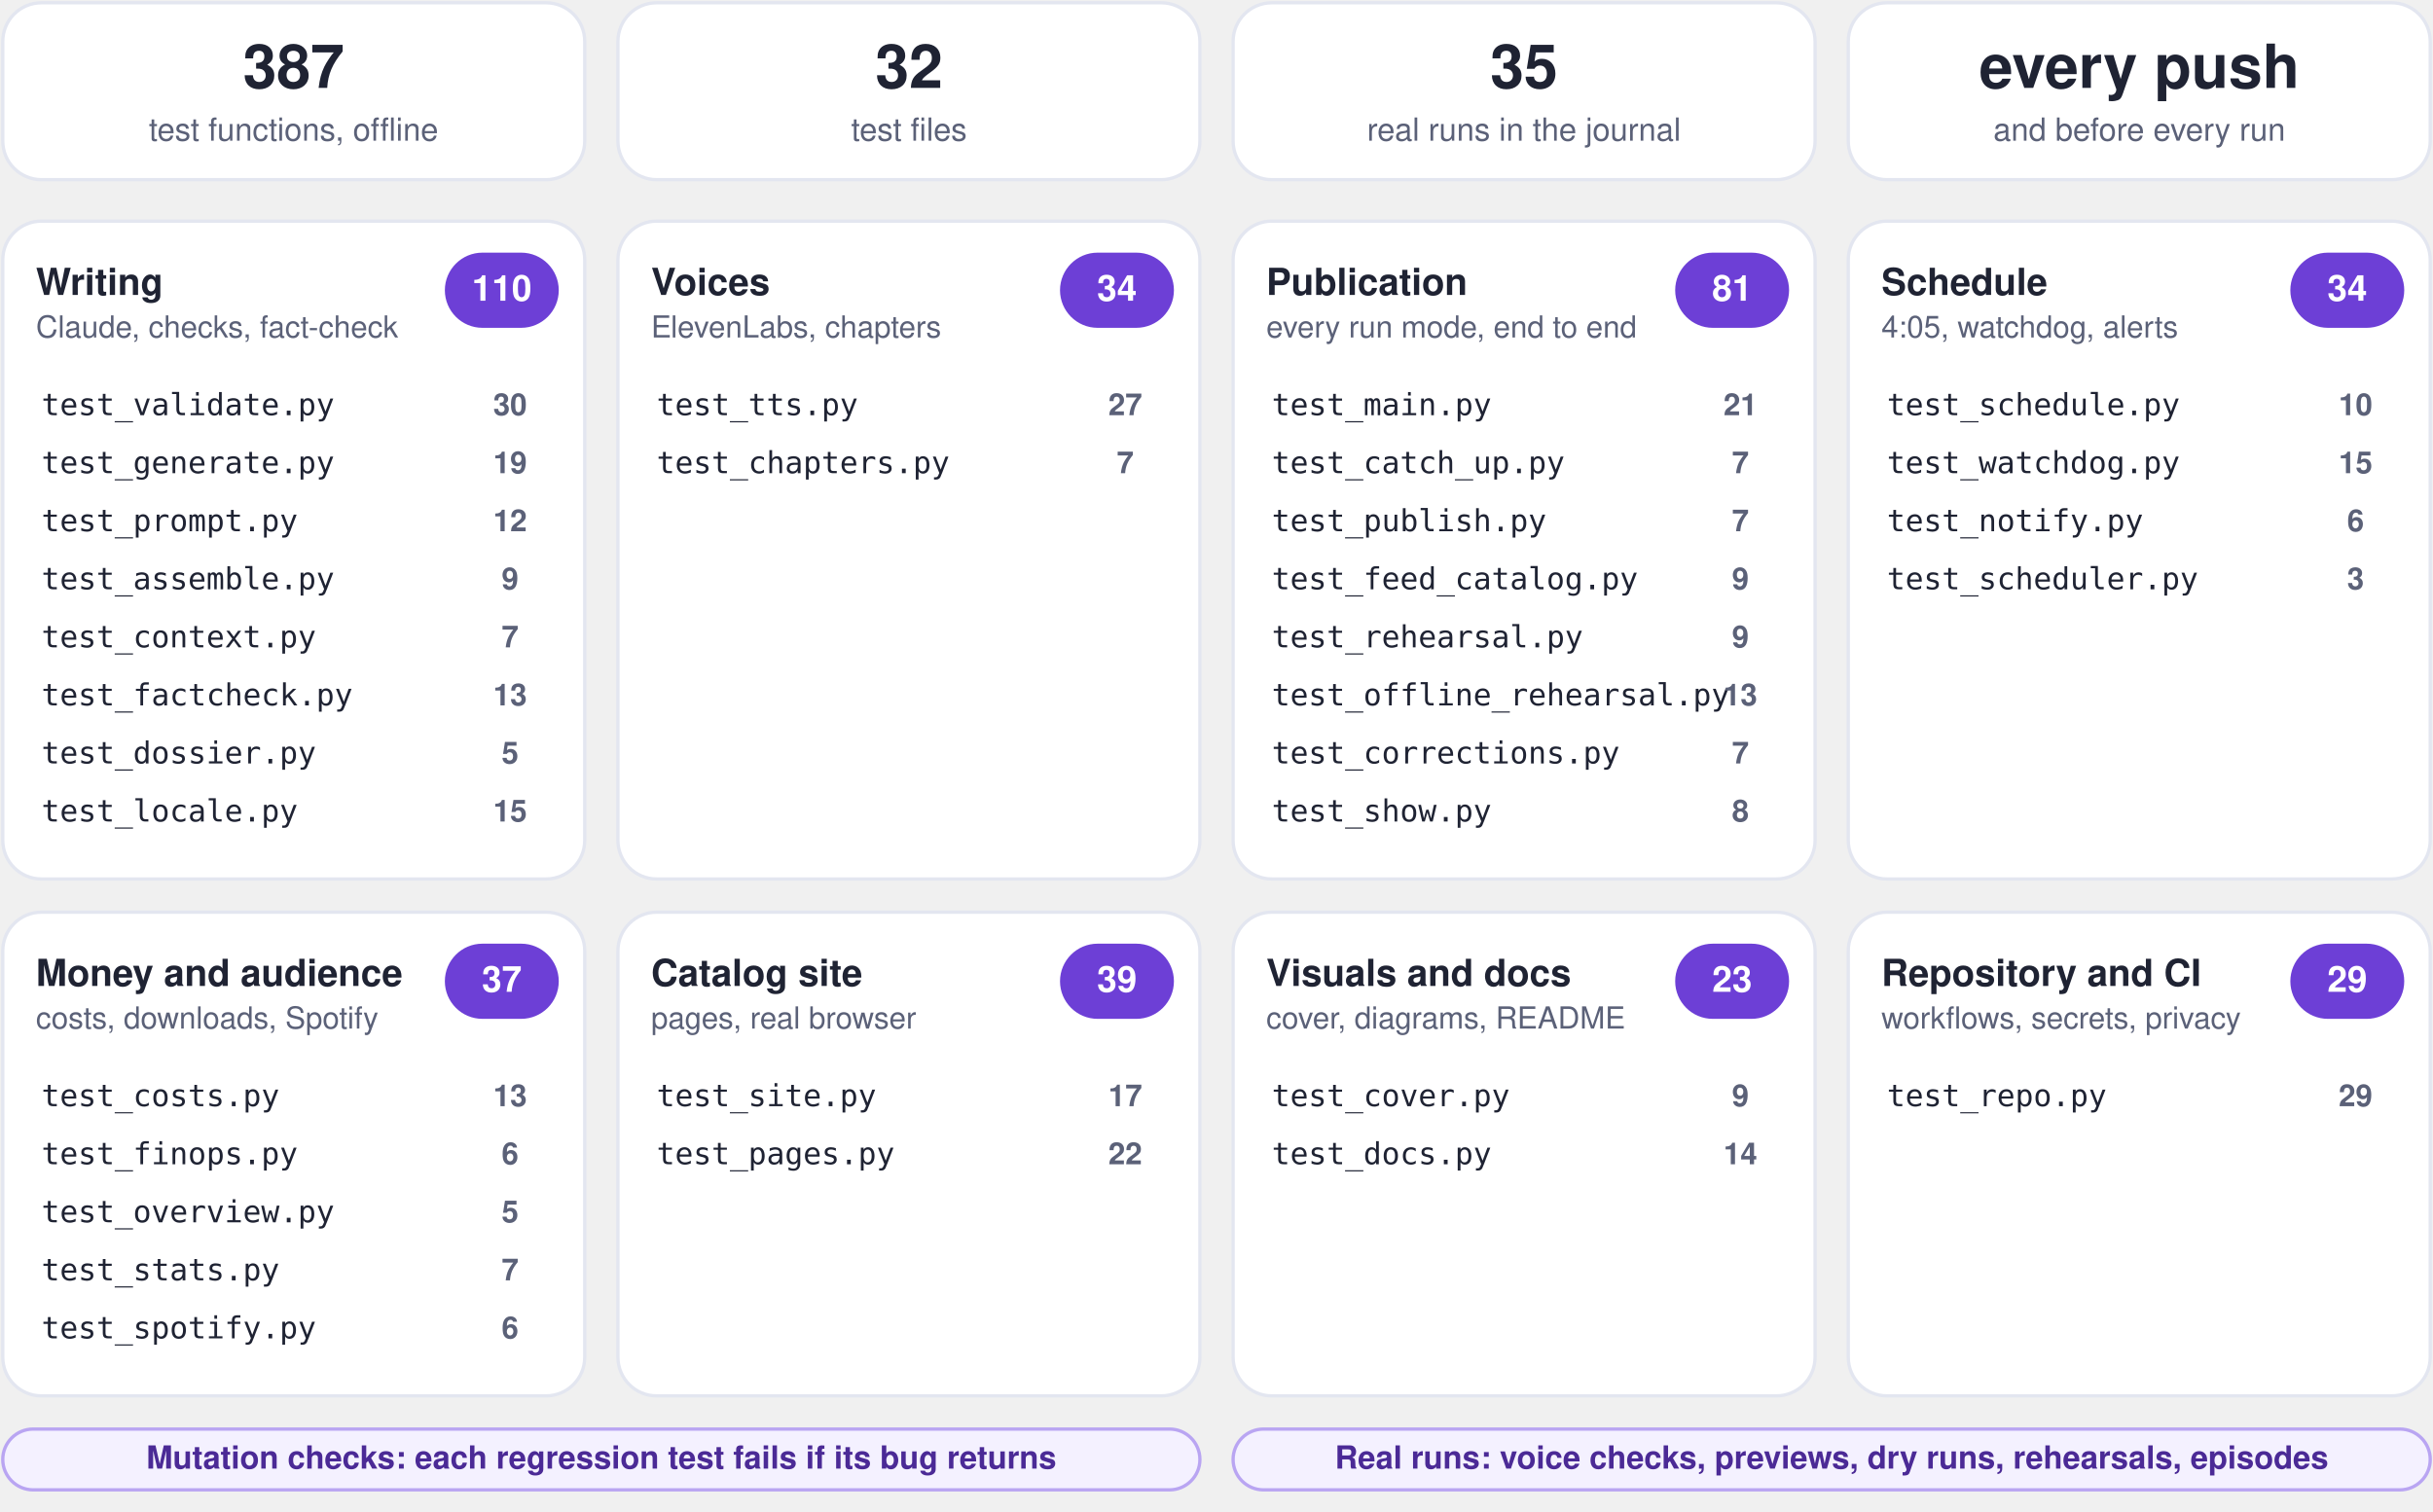
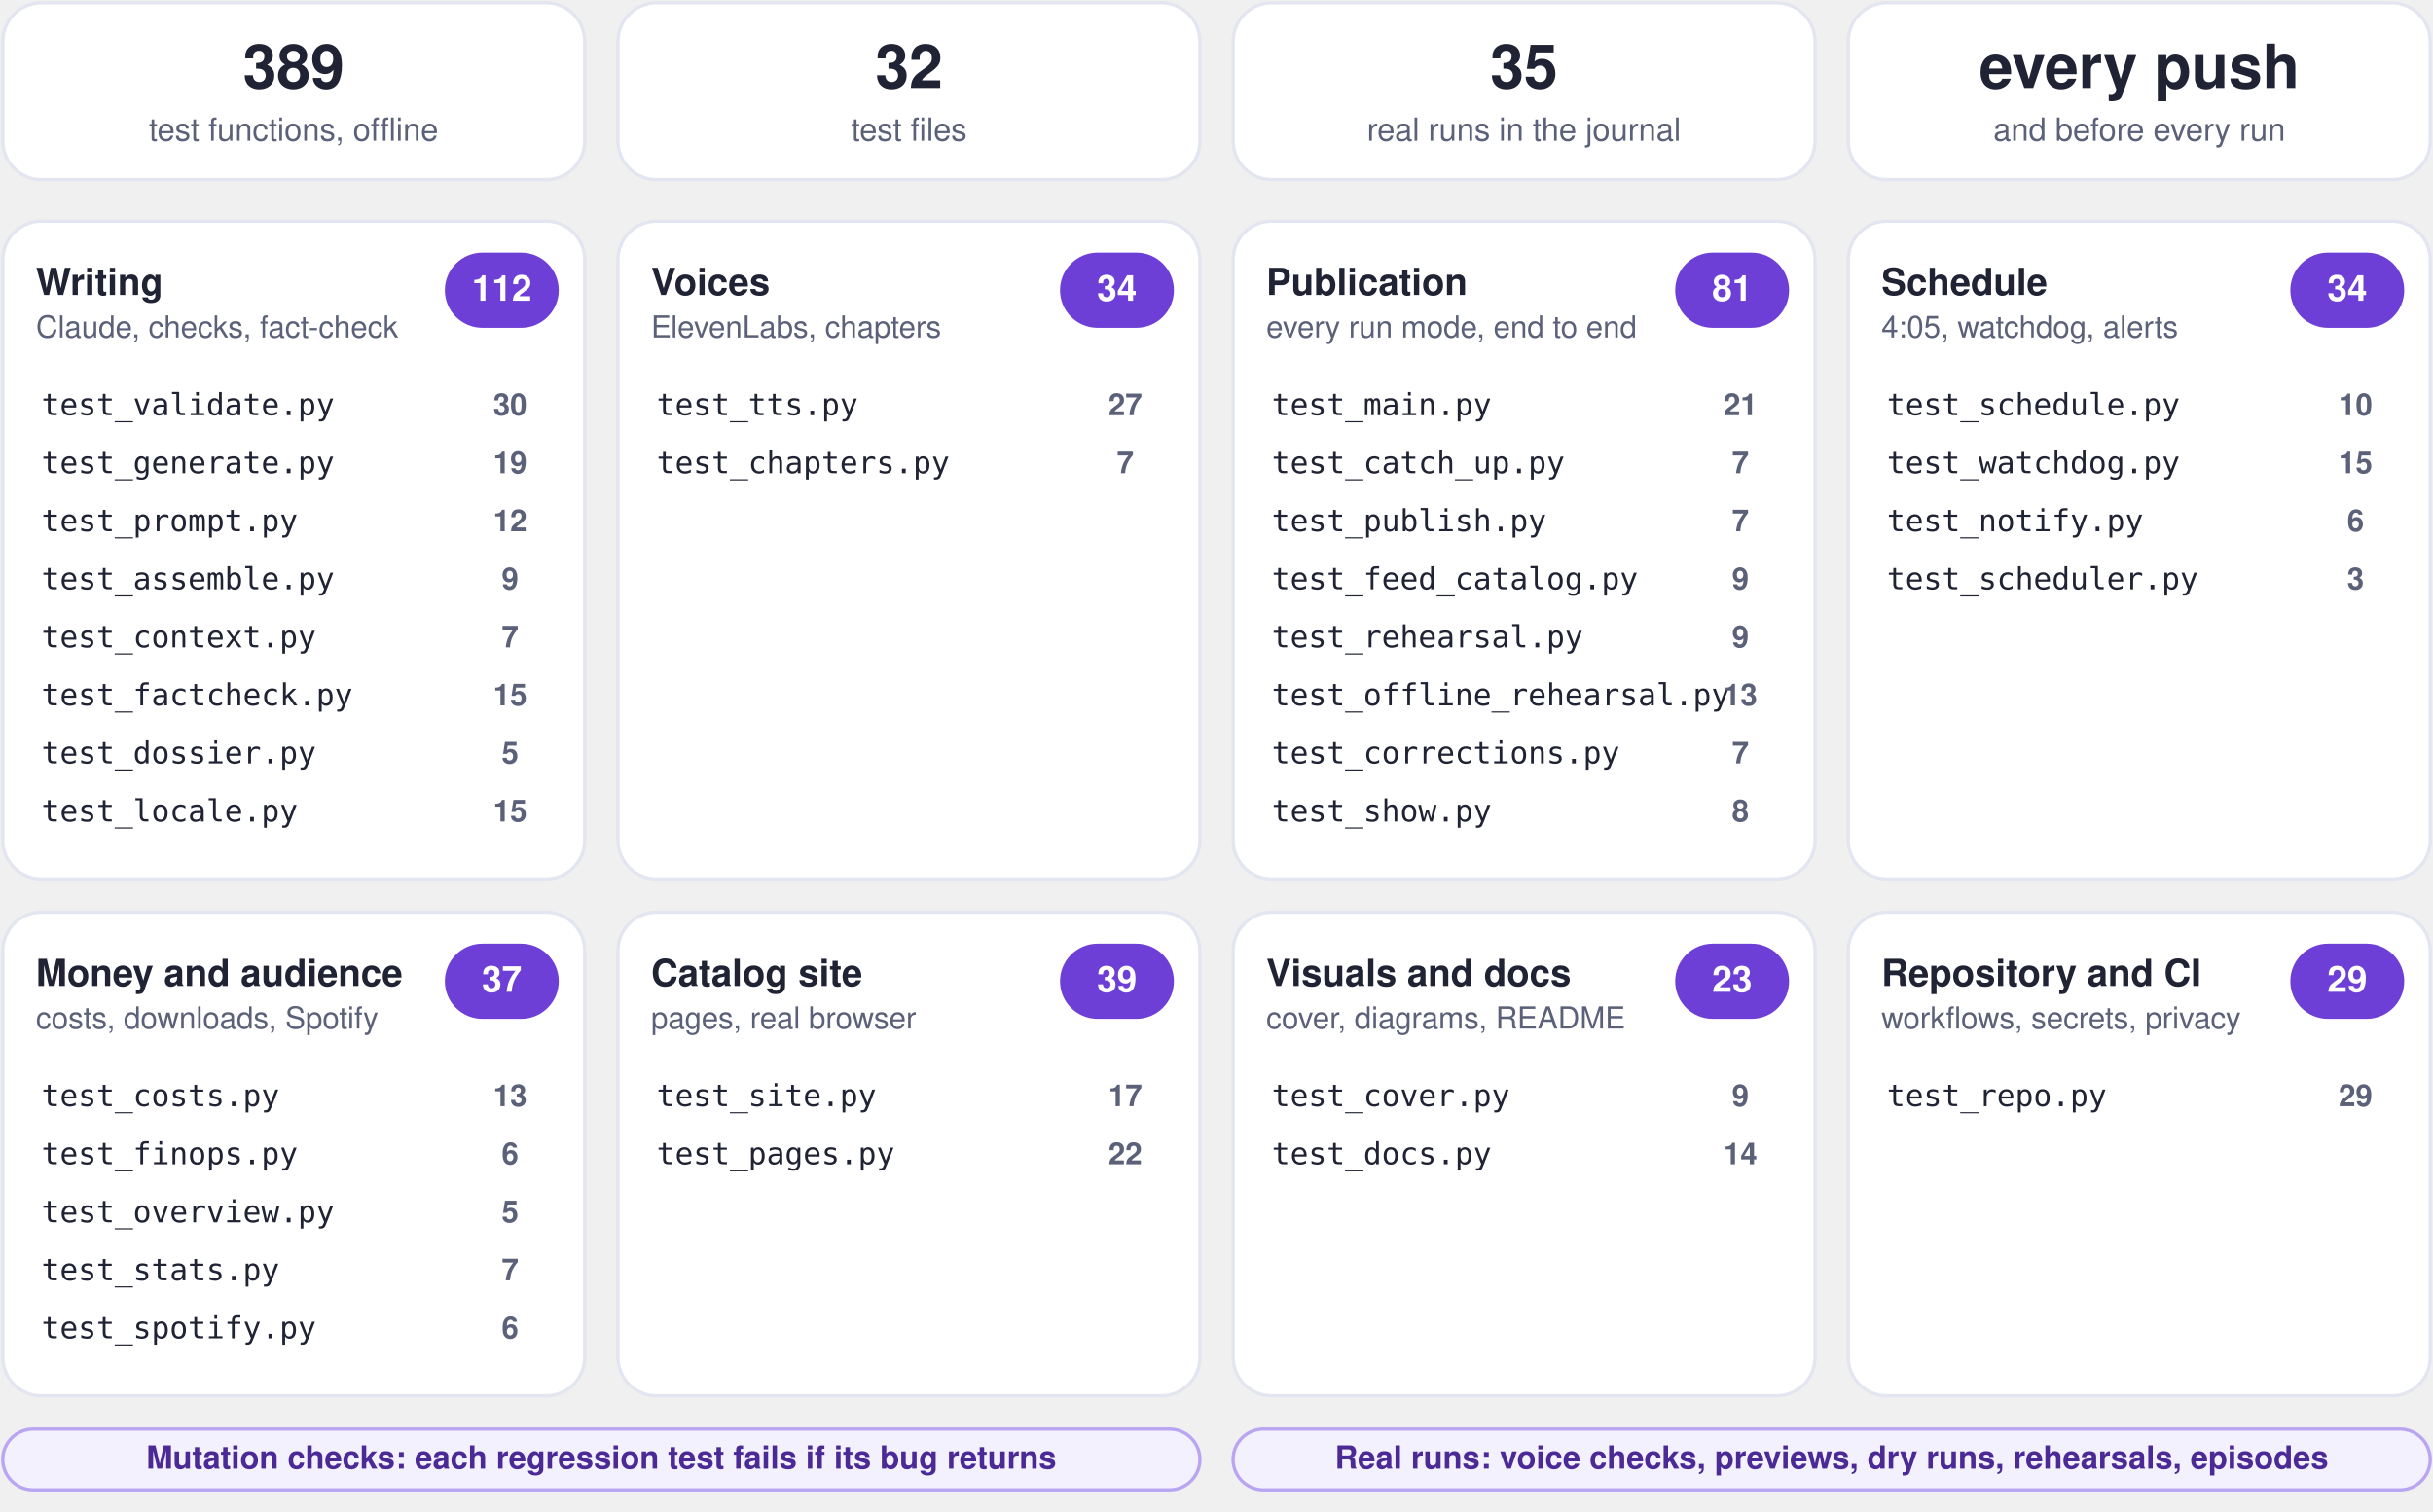
- <svg xmlns="http://www.w3.org/2000/svg" viewBox="0 0 880 547" width="880" height="547" role="img" aria-label="Test plan: 387 offline tests in 32 files">
+ <svg xmlns="http://www.w3.org/2000/svg" viewBox="0 0 880 547" width="880" height="547" role="img" aria-label="Test plan: 389 offline tests in 32 files">
  <g class="box">
    <rect x="1.0" y="1.0" width="210.5" height="64.0" rx="14" fill="#ffffff" stroke="#e3e6f0" stroke-width="1.2" class="frame" />
-     <text x="106.2" y="31.8" font-family="-apple-system, BlinkMacSystemFont, 'Segoe UI', Helvetica, Arial, sans-serif" font-size="22" font-weight="750" fill="#1f2333" text-anchor="middle">387</text>
+     <text x="106.2" y="31.8" font-family="-apple-system, BlinkMacSystemFont, 'Segoe UI', Helvetica, Arial, sans-serif" font-size="22" font-weight="750" fill="#1f2333" text-anchor="middle">389</text>
    <text x="106.2" y="50.9" font-family="-apple-system, BlinkMacSystemFont, 'Segoe UI', Helvetica, Arial, sans-serif" font-size="11.5" font-weight="500" fill="#5b6178" text-anchor="middle">test functions, offline</text>
  </g>
  <g class="box">
    <rect x="223.5" y="1.0" width="210.5" height="64.0" rx="14" fill="#ffffff" stroke="#e3e6f0" stroke-width="1.2" class="frame" />
    <text x="328.8" y="31.8" font-family="-apple-system, BlinkMacSystemFont, 'Segoe UI', Helvetica, Arial, sans-serif" font-size="22" font-weight="750" fill="#1f2333" text-anchor="middle">32</text>
    <text x="328.8" y="50.9" font-family="-apple-system, BlinkMacSystemFont, 'Segoe UI', Helvetica, Arial, sans-serif" font-size="11.5" font-weight="500" fill="#5b6178" text-anchor="middle">test files</text>
  </g>
  <g class="box">
    <rect x="446.0" y="1.0" width="210.5" height="64.0" rx="14" fill="#ffffff" stroke="#e3e6f0" stroke-width="1.2" class="frame" />
    <text x="551.2" y="31.8" font-family="-apple-system, BlinkMacSystemFont, 'Segoe UI', Helvetica, Arial, sans-serif" font-size="22" font-weight="750" fill="#1f2333" text-anchor="middle">35</text>
    <text x="551.2" y="50.9" font-family="-apple-system, BlinkMacSystemFont, 'Segoe UI', Helvetica, Arial, sans-serif" font-size="11.5" font-weight="500" fill="#5b6178" text-anchor="middle">real runs in the journal</text>
  </g>
  <g class="box">
    <rect x="668.5" y="1.0" width="210.5" height="64.0" rx="14" fill="#ffffff" stroke="#e3e6f0" stroke-width="1.2" class="frame" />
    <text x="773.8" y="31.8" font-family="-apple-system, BlinkMacSystemFont, 'Segoe UI', Helvetica, Arial, sans-serif" font-size="22" font-weight="750" fill="#1f2333" text-anchor="middle">every push</text>
    <text x="773.8" y="50.9" font-family="-apple-system, BlinkMacSystemFont, 'Segoe UI', Helvetica, Arial, sans-serif" font-size="11.5" font-weight="500" fill="#5b6178" text-anchor="middle">and before every run</text>
  </g>
  <rect x="1.0" y="80.0" width="210.5" height="238.0" rx="14" fill="#ffffff" stroke="#e3e6f0" stroke-width="1.2" />
  <g class="box">
    <rect x="9.0" y="90.0" width="152.5" height="40.0" rx="12" fill="none" stroke="none" stroke-width="1.2" class="frame" />
    <text x="13.0" y="106.7" font-family="-apple-system, BlinkMacSystemFont, 'Segoe UI', Helvetica, Arial, sans-serif" font-size="13.5" font-weight="700" fill="#1f2333" text-anchor="start">Writing</text>
    <text x="13.0" y="122.1" font-family="-apple-system, BlinkMacSystemFont, 'Segoe UI', Helvetica, Arial, sans-serif" font-size="11" font-weight="400" fill="#5b6178" text-anchor="start">Claude, checks, fact-check</text>
  </g>
  <g class="box">
    <rect x="161.5" y="92.0" width="40.0" height="26.0" rx="13" fill="#6d3fd6" stroke="#6d3fd6" stroke-width="1.2" class="frame" />
-     <text x="181.5" y="108.8" font-family="-apple-system, BlinkMacSystemFont, 'Segoe UI', Helvetica, Arial, sans-serif" font-size="13" font-weight="700" fill="#ffffff" text-anchor="middle">110</text>
+     <text x="181.5" y="108.8" font-family="-apple-system, BlinkMacSystemFont, 'Segoe UI', Helvetica, Arial, sans-serif" font-size="13" font-weight="700" fill="#ffffff" text-anchor="middle">112</text>
  </g>
  <g class="box">
    <rect x="11.0" y="138.0" width="190.5" height="18.0" rx="12" fill="none" stroke="none" stroke-width="1.2" class="frame" />
    <text x="15.0" y="150.2" font-family="ui-monospace, SFMono-Regular, Menlo, Consolas, monospace" font-size="11" font-weight="500" fill="#1f2333" text-anchor="start">test_validate.py</text>
  </g>
  <g class="box">
    <rect x="167.5" y="138.0" width="34.0" height="18.0" rx="12" fill="none" stroke="none" stroke-width="1.2" class="frame" />
    <text x="184.5" y="150.2" font-family="-apple-system, BlinkMacSystemFont, 'Segoe UI', Helvetica, Arial, sans-serif" font-size="11" font-weight="700" fill="#5b6178" text-anchor="middle">30</text>
  </g>
  <g class="box">
    <rect x="11.0" y="159.0" width="190.5" height="18.0" rx="12" fill="none" stroke="none" stroke-width="1.2" class="frame" />
    <text x="15.0" y="171.2" font-family="ui-monospace, SFMono-Regular, Menlo, Consolas, monospace" font-size="11" font-weight="500" fill="#1f2333" text-anchor="start">test_generate.py</text>
  </g>
  <g class="box">
    <rect x="167.5" y="159.0" width="34.0" height="18.0" rx="12" fill="none" stroke="none" stroke-width="1.2" class="frame" />
    <text x="184.5" y="171.2" font-family="-apple-system, BlinkMacSystemFont, 'Segoe UI', Helvetica, Arial, sans-serif" font-size="11" font-weight="700" fill="#5b6178" text-anchor="middle">19</text>
  </g>
  <g class="box">
    <rect x="11.0" y="180.0" width="190.5" height="18.0" rx="12" fill="none" stroke="none" stroke-width="1.2" class="frame" />
    <text x="15.0" y="192.2" font-family="ui-monospace, SFMono-Regular, Menlo, Consolas, monospace" font-size="11" font-weight="500" fill="#1f2333" text-anchor="start">test_prompt.py</text>
  </g>
  <g class="box">
    <rect x="167.5" y="180.0" width="34.0" height="18.0" rx="12" fill="none" stroke="none" stroke-width="1.2" class="frame" />
    <text x="184.5" y="192.2" font-family="-apple-system, BlinkMacSystemFont, 'Segoe UI', Helvetica, Arial, sans-serif" font-size="11" font-weight="700" fill="#5b6178" text-anchor="middle">12</text>
  </g>
  <g class="box">
    <rect x="11.0" y="201.0" width="190.5" height="18.0" rx="12" fill="none" stroke="none" stroke-width="1.2" class="frame" />
    <text x="15.0" y="213.2" font-family="ui-monospace, SFMono-Regular, Menlo, Consolas, monospace" font-size="11" font-weight="500" fill="#1f2333" text-anchor="start">test_assemble.py</text>
  </g>
  <g class="box">
    <rect x="167.5" y="201.0" width="34.0" height="18.0" rx="12" fill="none" stroke="none" stroke-width="1.2" class="frame" />
    <text x="184.5" y="213.2" font-family="-apple-system, BlinkMacSystemFont, 'Segoe UI', Helvetica, Arial, sans-serif" font-size="11" font-weight="700" fill="#5b6178" text-anchor="middle">9</text>
  </g>
  <g class="box">
    <rect x="11.0" y="222.0" width="190.5" height="18.0" rx="12" fill="none" stroke="none" stroke-width="1.2" class="frame" />
    <text x="15.0" y="234.2" font-family="ui-monospace, SFMono-Regular, Menlo, Consolas, monospace" font-size="11" font-weight="500" fill="#1f2333" text-anchor="start">test_context.py</text>
  </g>
  <g class="box">
    <rect x="167.5" y="222.0" width="34.0" height="18.0" rx="12" fill="none" stroke="none" stroke-width="1.2" class="frame" />
    <text x="184.5" y="234.2" font-family="-apple-system, BlinkMacSystemFont, 'Segoe UI', Helvetica, Arial, sans-serif" font-size="11" font-weight="700" fill="#5b6178" text-anchor="middle">7</text>
  </g>
  <g class="box">
    <rect x="11.0" y="243.0" width="190.5" height="18.0" rx="12" fill="none" stroke="none" stroke-width="1.2" class="frame" />
    <text x="15.0" y="255.2" font-family="ui-monospace, SFMono-Regular, Menlo, Consolas, monospace" font-size="11" font-weight="500" fill="#1f2333" text-anchor="start">test_factcheck.py</text>
  </g>
  <g class="box">
    <rect x="167.5" y="243.0" width="34.0" height="18.0" rx="12" fill="none" stroke="none" stroke-width="1.2" class="frame" />
-     <text x="184.5" y="255.2" font-family="-apple-system, BlinkMacSystemFont, 'Segoe UI', Helvetica, Arial, sans-serif" font-size="11" font-weight="700" fill="#5b6178" text-anchor="middle">13</text>
+     <text x="184.5" y="255.2" font-family="-apple-system, BlinkMacSystemFont, 'Segoe UI', Helvetica, Arial, sans-serif" font-size="11" font-weight="700" fill="#5b6178" text-anchor="middle">15</text>
  </g>
  <g class="box">
    <rect x="11.0" y="264.0" width="190.5" height="18.0" rx="12" fill="none" stroke="none" stroke-width="1.2" class="frame" />
    <text x="15.0" y="276.2" font-family="ui-monospace, SFMono-Regular, Menlo, Consolas, monospace" font-size="11" font-weight="500" fill="#1f2333" text-anchor="start">test_dossier.py</text>
  </g>
  <g class="box">
    <rect x="167.5" y="264.0" width="34.0" height="18.0" rx="12" fill="none" stroke="none" stroke-width="1.2" class="frame" />
    <text x="184.5" y="276.2" font-family="-apple-system, BlinkMacSystemFont, 'Segoe UI', Helvetica, Arial, sans-serif" font-size="11" font-weight="700" fill="#5b6178" text-anchor="middle">5</text>
  </g>
  <g class="box">
    <rect x="11.0" y="285.0" width="190.5" height="18.0" rx="12" fill="none" stroke="none" stroke-width="1.2" class="frame" />
    <text x="15.0" y="297.2" font-family="ui-monospace, SFMono-Regular, Menlo, Consolas, monospace" font-size="11" font-weight="500" fill="#1f2333" text-anchor="start">test_locale.py</text>
  </g>
  <g class="box">
    <rect x="167.5" y="285.0" width="34.0" height="18.0" rx="12" fill="none" stroke="none" stroke-width="1.2" class="frame" />
    <text x="184.5" y="297.2" font-family="-apple-system, BlinkMacSystemFont, 'Segoe UI', Helvetica, Arial, sans-serif" font-size="11" font-weight="700" fill="#5b6178" text-anchor="middle">15</text>
  </g>
  <rect x="223.5" y="80.0" width="210.5" height="238.0" rx="14" fill="#ffffff" stroke="#e3e6f0" stroke-width="1.2" />
  <g class="box">
    <rect x="231.5" y="90.0" width="152.5" height="40.0" rx="12" fill="none" stroke="none" stroke-width="1.2" class="frame" />
    <text x="235.5" y="106.7" font-family="-apple-system, BlinkMacSystemFont, 'Segoe UI', Helvetica, Arial, sans-serif" font-size="13.5" font-weight="700" fill="#1f2333" text-anchor="start">Voices</text>
    <text x="235.5" y="122.1" font-family="-apple-system, BlinkMacSystemFont, 'Segoe UI', Helvetica, Arial, sans-serif" font-size="11" font-weight="400" fill="#5b6178" text-anchor="start">ElevenLabs, chapters</text>
  </g>
  <g class="box">
    <rect x="384.0" y="92.0" width="40.0" height="26.0" rx="13" fill="#6d3fd6" stroke="#6d3fd6" stroke-width="1.2" class="frame" />
    <text x="404.0" y="108.8" font-family="-apple-system, BlinkMacSystemFont, 'Segoe UI', Helvetica, Arial, sans-serif" font-size="13" font-weight="700" fill="#ffffff" text-anchor="middle">34</text>
  </g>
  <g class="box">
    <rect x="233.5" y="138.0" width="190.5" height="18.0" rx="12" fill="none" stroke="none" stroke-width="1.2" class="frame" />
    <text x="237.5" y="150.2" font-family="ui-monospace, SFMono-Regular, Menlo, Consolas, monospace" font-size="11" font-weight="500" fill="#1f2333" text-anchor="start">test_tts.py</text>
  </g>
  <g class="box">
    <rect x="390.0" y="138.0" width="34.0" height="18.0" rx="12" fill="none" stroke="none" stroke-width="1.2" class="frame" />
    <text x="407.0" y="150.2" font-family="-apple-system, BlinkMacSystemFont, 'Segoe UI', Helvetica, Arial, sans-serif" font-size="11" font-weight="700" fill="#5b6178" text-anchor="middle">27</text>
  </g>
  <g class="box">
    <rect x="233.5" y="159.0" width="190.5" height="18.0" rx="12" fill="none" stroke="none" stroke-width="1.2" class="frame" />
    <text x="237.5" y="171.2" font-family="ui-monospace, SFMono-Regular, Menlo, Consolas, monospace" font-size="11" font-weight="500" fill="#1f2333" text-anchor="start">test_chapters.py</text>
  </g>
  <g class="box">
    <rect x="390.0" y="159.0" width="34.0" height="18.0" rx="12" fill="none" stroke="none" stroke-width="1.2" class="frame" />
    <text x="407.0" y="171.2" font-family="-apple-system, BlinkMacSystemFont, 'Segoe UI', Helvetica, Arial, sans-serif" font-size="11" font-weight="700" fill="#5b6178" text-anchor="middle">7</text>
  </g>
  <rect x="446.0" y="80.0" width="210.5" height="238.0" rx="14" fill="#ffffff" stroke="#e3e6f0" stroke-width="1.2" />
  <g class="box">
    <rect x="454.0" y="90.0" width="152.5" height="40.0" rx="12" fill="none" stroke="none" stroke-width="1.2" class="frame" />
    <text x="458.0" y="106.7" font-family="-apple-system, BlinkMacSystemFont, 'Segoe UI', Helvetica, Arial, sans-serif" font-size="13.5" font-weight="700" fill="#1f2333" text-anchor="start">Publication</text>
    <text x="458.0" y="122.1" font-family="-apple-system, BlinkMacSystemFont, 'Segoe UI', Helvetica, Arial, sans-serif" font-size="11" font-weight="400" fill="#5b6178" text-anchor="start">every run mode, end to end</text>
  </g>
  <g class="box">
    <rect x="606.5" y="92.0" width="40.0" height="26.0" rx="13" fill="#6d3fd6" stroke="#6d3fd6" stroke-width="1.2" class="frame" />
    <text x="626.5" y="108.8" font-family="-apple-system, BlinkMacSystemFont, 'Segoe UI', Helvetica, Arial, sans-serif" font-size="13" font-weight="700" fill="#ffffff" text-anchor="middle">81</text>
  </g>
  <g class="box">
    <rect x="456.0" y="138.0" width="190.5" height="18.0" rx="12" fill="none" stroke="none" stroke-width="1.2" class="frame" />
    <text x="460.0" y="150.2" font-family="ui-monospace, SFMono-Regular, Menlo, Consolas, monospace" font-size="11" font-weight="500" fill="#1f2333" text-anchor="start">test_main.py</text>
  </g>
  <g class="box">
    <rect x="612.5" y="138.0" width="34.0" height="18.0" rx="12" fill="none" stroke="none" stroke-width="1.2" class="frame" />
    <text x="629.5" y="150.2" font-family="-apple-system, BlinkMacSystemFont, 'Segoe UI', Helvetica, Arial, sans-serif" font-size="11" font-weight="700" fill="#5b6178" text-anchor="middle">21</text>
  </g>
  <g class="box">
    <rect x="456.0" y="159.0" width="190.5" height="18.0" rx="12" fill="none" stroke="none" stroke-width="1.2" class="frame" />
    <text x="460.0" y="171.2" font-family="ui-monospace, SFMono-Regular, Menlo, Consolas, monospace" font-size="11" font-weight="500" fill="#1f2333" text-anchor="start">test_catch_up.py</text>
  </g>
  <g class="box">
    <rect x="612.5" y="159.0" width="34.0" height="18.0" rx="12" fill="none" stroke="none" stroke-width="1.2" class="frame" />
    <text x="629.5" y="171.2" font-family="-apple-system, BlinkMacSystemFont, 'Segoe UI', Helvetica, Arial, sans-serif" font-size="11" font-weight="700" fill="#5b6178" text-anchor="middle">7</text>
  </g>
  <g class="box">
    <rect x="456.0" y="180.0" width="190.5" height="18.0" rx="12" fill="none" stroke="none" stroke-width="1.2" class="frame" />
    <text x="460.0" y="192.2" font-family="ui-monospace, SFMono-Regular, Menlo, Consolas, monospace" font-size="11" font-weight="500" fill="#1f2333" text-anchor="start">test_publish.py</text>
  </g>
  <g class="box">
    <rect x="612.5" y="180.0" width="34.0" height="18.0" rx="12" fill="none" stroke="none" stroke-width="1.2" class="frame" />
    <text x="629.5" y="192.2" font-family="-apple-system, BlinkMacSystemFont, 'Segoe UI', Helvetica, Arial, sans-serif" font-size="11" font-weight="700" fill="#5b6178" text-anchor="middle">7</text>
  </g>
  <g class="box">
    <rect x="456.0" y="201.0" width="190.5" height="18.0" rx="12" fill="none" stroke="none" stroke-width="1.2" class="frame" />
    <text x="460.0" y="213.2" font-family="ui-monospace, SFMono-Regular, Menlo, Consolas, monospace" font-size="11" font-weight="500" fill="#1f2333" text-anchor="start">test_feed_catalog.py</text>
  </g>
  <g class="box">
    <rect x="612.5" y="201.0" width="34.0" height="18.0" rx="12" fill="none" stroke="none" stroke-width="1.2" class="frame" />
    <text x="629.5" y="213.2" font-family="-apple-system, BlinkMacSystemFont, 'Segoe UI', Helvetica, Arial, sans-serif" font-size="11" font-weight="700" fill="#5b6178" text-anchor="middle">9</text>
  </g>
  <g class="box">
    <rect x="456.0" y="222.0" width="190.5" height="18.0" rx="12" fill="none" stroke="none" stroke-width="1.2" class="frame" />
    <text x="460.0" y="234.2" font-family="ui-monospace, SFMono-Regular, Menlo, Consolas, monospace" font-size="11" font-weight="500" fill="#1f2333" text-anchor="start">test_rehearsal.py</text>
  </g>
  <g class="box">
    <rect x="612.5" y="222.0" width="34.0" height="18.0" rx="12" fill="none" stroke="none" stroke-width="1.2" class="frame" />
    <text x="629.5" y="234.2" font-family="-apple-system, BlinkMacSystemFont, 'Segoe UI', Helvetica, Arial, sans-serif" font-size="11" font-weight="700" fill="#5b6178" text-anchor="middle">9</text>
  </g>
  <g class="box">
    <rect x="456.0" y="243.0" width="190.5" height="18.0" rx="12" fill="none" stroke="none" stroke-width="1.2" class="frame" />
    <text x="460.0" y="255.2" font-family="ui-monospace, SFMono-Regular, Menlo, Consolas, monospace" font-size="11" font-weight="500" fill="#1f2333" text-anchor="start">test_offline_rehearsal.py</text>
  </g>
  <g class="box">
    <rect x="612.5" y="243.0" width="34.0" height="18.0" rx="12" fill="none" stroke="none" stroke-width="1.2" class="frame" />
    <text x="629.5" y="255.2" font-family="-apple-system, BlinkMacSystemFont, 'Segoe UI', Helvetica, Arial, sans-serif" font-size="11" font-weight="700" fill="#5b6178" text-anchor="middle">13</text>
  </g>
  <g class="box">
    <rect x="456.0" y="264.0" width="190.5" height="18.0" rx="12" fill="none" stroke="none" stroke-width="1.2" class="frame" />
    <text x="460.0" y="276.2" font-family="ui-monospace, SFMono-Regular, Menlo, Consolas, monospace" font-size="11" font-weight="500" fill="#1f2333" text-anchor="start">test_corrections.py</text>
  </g>
  <g class="box">
    <rect x="612.5" y="264.0" width="34.0" height="18.0" rx="12" fill="none" stroke="none" stroke-width="1.2" class="frame" />
    <text x="629.5" y="276.2" font-family="-apple-system, BlinkMacSystemFont, 'Segoe UI', Helvetica, Arial, sans-serif" font-size="11" font-weight="700" fill="#5b6178" text-anchor="middle">7</text>
  </g>
  <g class="box">
    <rect x="456.0" y="285.0" width="190.5" height="18.0" rx="12" fill="none" stroke="none" stroke-width="1.2" class="frame" />
    <text x="460.0" y="297.2" font-family="ui-monospace, SFMono-Regular, Menlo, Consolas, monospace" font-size="11" font-weight="500" fill="#1f2333" text-anchor="start">test_show.py</text>
  </g>
  <g class="box">
    <rect x="612.5" y="285.0" width="34.0" height="18.0" rx="12" fill="none" stroke="none" stroke-width="1.2" class="frame" />
    <text x="629.5" y="297.2" font-family="-apple-system, BlinkMacSystemFont, 'Segoe UI', Helvetica, Arial, sans-serif" font-size="11" font-weight="700" fill="#5b6178" text-anchor="middle">8</text>
  </g>
  <rect x="668.5" y="80.0" width="210.5" height="238.0" rx="14" fill="#ffffff" stroke="#e3e6f0" stroke-width="1.2" />
  <g class="box">
    <rect x="676.5" y="90.0" width="152.5" height="40.0" rx="12" fill="none" stroke="none" stroke-width="1.2" class="frame" />
    <text x="680.5" y="106.7" font-family="-apple-system, BlinkMacSystemFont, 'Segoe UI', Helvetica, Arial, sans-serif" font-size="13.5" font-weight="700" fill="#1f2333" text-anchor="start">Schedule</text>
    <text x="680.5" y="122.1" font-family="-apple-system, BlinkMacSystemFont, 'Segoe UI', Helvetica, Arial, sans-serif" font-size="11" font-weight="400" fill="#5b6178" text-anchor="start">4:05, watchdog, alerts</text>
  </g>
  <g class="box">
    <rect x="829.0" y="92.0" width="40.0" height="26.0" rx="13" fill="#6d3fd6" stroke="#6d3fd6" stroke-width="1.2" class="frame" />
    <text x="849.0" y="108.8" font-family="-apple-system, BlinkMacSystemFont, 'Segoe UI', Helvetica, Arial, sans-serif" font-size="13" font-weight="700" fill="#ffffff" text-anchor="middle">34</text>
  </g>
  <g class="box">
    <rect x="678.5" y="138.0" width="190.5" height="18.0" rx="12" fill="none" stroke="none" stroke-width="1.2" class="frame" />
    <text x="682.5" y="150.2" font-family="ui-monospace, SFMono-Regular, Menlo, Consolas, monospace" font-size="11" font-weight="500" fill="#1f2333" text-anchor="start">test_schedule.py</text>
  </g>
  <g class="box">
    <rect x="835.0" y="138.0" width="34.0" height="18.0" rx="12" fill="none" stroke="none" stroke-width="1.2" class="frame" />
    <text x="852.0" y="150.2" font-family="-apple-system, BlinkMacSystemFont, 'Segoe UI', Helvetica, Arial, sans-serif" font-size="11" font-weight="700" fill="#5b6178" text-anchor="middle">10</text>
  </g>
  <g class="box">
    <rect x="678.5" y="159.0" width="190.5" height="18.0" rx="12" fill="none" stroke="none" stroke-width="1.2" class="frame" />
    <text x="682.5" y="171.2" font-family="ui-monospace, SFMono-Regular, Menlo, Consolas, monospace" font-size="11" font-weight="500" fill="#1f2333" text-anchor="start">test_watchdog.py</text>
  </g>
  <g class="box">
    <rect x="835.0" y="159.0" width="34.0" height="18.0" rx="12" fill="none" stroke="none" stroke-width="1.2" class="frame" />
    <text x="852.0" y="171.2" font-family="-apple-system, BlinkMacSystemFont, 'Segoe UI', Helvetica, Arial, sans-serif" font-size="11" font-weight="700" fill="#5b6178" text-anchor="middle">15</text>
  </g>
  <g class="box">
    <rect x="678.5" y="180.0" width="190.5" height="18.0" rx="12" fill="none" stroke="none" stroke-width="1.2" class="frame" />
    <text x="682.5" y="192.2" font-family="ui-monospace, SFMono-Regular, Menlo, Consolas, monospace" font-size="11" font-weight="500" fill="#1f2333" text-anchor="start">test_notify.py</text>
  </g>
  <g class="box">
    <rect x="835.0" y="180.0" width="34.0" height="18.0" rx="12" fill="none" stroke="none" stroke-width="1.2" class="frame" />
    <text x="852.0" y="192.2" font-family="-apple-system, BlinkMacSystemFont, 'Segoe UI', Helvetica, Arial, sans-serif" font-size="11" font-weight="700" fill="#5b6178" text-anchor="middle">6</text>
  </g>
  <g class="box">
    <rect x="678.5" y="201.0" width="190.5" height="18.0" rx="12" fill="none" stroke="none" stroke-width="1.2" class="frame" />
    <text x="682.5" y="213.2" font-family="ui-monospace, SFMono-Regular, Menlo, Consolas, monospace" font-size="11" font-weight="500" fill="#1f2333" text-anchor="start">test_scheduler.py</text>
  </g>
  <g class="box">
    <rect x="835.0" y="201.0" width="34.0" height="18.0" rx="12" fill="none" stroke="none" stroke-width="1.2" class="frame" />
    <text x="852.0" y="213.2" font-family="-apple-system, BlinkMacSystemFont, 'Segoe UI', Helvetica, Arial, sans-serif" font-size="11" font-weight="700" fill="#5b6178" text-anchor="middle">3</text>
  </g>
  <rect x="1.0" y="330.0" width="210.5" height="175.0" rx="14" fill="#ffffff" stroke="#e3e6f0" stroke-width="1.2" />
  <g class="box">
    <rect x="9.0" y="340.0" width="152.5" height="40.0" rx="12" fill="none" stroke="none" stroke-width="1.2" class="frame" />
    <text x="13.0" y="356.7" font-family="-apple-system, BlinkMacSystemFont, 'Segoe UI', Helvetica, Arial, sans-serif" font-size="13.5" font-weight="700" fill="#1f2333" text-anchor="start">Money and audience</text>
    <text x="13.0" y="372.1" font-family="-apple-system, BlinkMacSystemFont, 'Segoe UI', Helvetica, Arial, sans-serif" font-size="11" font-weight="400" fill="#5b6178" text-anchor="start">costs, downloads, Spotify</text>
  </g>
  <g class="box">
    <rect x="161.5" y="342.0" width="40.0" height="26.0" rx="13" fill="#6d3fd6" stroke="#6d3fd6" stroke-width="1.2" class="frame" />
    <text x="181.5" y="358.8" font-family="-apple-system, BlinkMacSystemFont, 'Segoe UI', Helvetica, Arial, sans-serif" font-size="13" font-weight="700" fill="#ffffff" text-anchor="middle">37</text>
  </g>
  <g class="box">
    <rect x="11.0" y="388.0" width="190.5" height="18.0" rx="12" fill="none" stroke="none" stroke-width="1.2" class="frame" />
    <text x="15.0" y="400.2" font-family="ui-monospace, SFMono-Regular, Menlo, Consolas, monospace" font-size="11" font-weight="500" fill="#1f2333" text-anchor="start">test_costs.py</text>
  </g>
  <g class="box">
    <rect x="167.5" y="388.0" width="34.0" height="18.0" rx="12" fill="none" stroke="none" stroke-width="1.2" class="frame" />
    <text x="184.5" y="400.2" font-family="-apple-system, BlinkMacSystemFont, 'Segoe UI', Helvetica, Arial, sans-serif" font-size="11" font-weight="700" fill="#5b6178" text-anchor="middle">13</text>
  </g>
  <g class="box">
    <rect x="11.0" y="409.0" width="190.5" height="18.0" rx="12" fill="none" stroke="none" stroke-width="1.2" class="frame" />
    <text x="15.0" y="421.2" font-family="ui-monospace, SFMono-Regular, Menlo, Consolas, monospace" font-size="11" font-weight="500" fill="#1f2333" text-anchor="start">test_finops.py</text>
  </g>
  <g class="box">
    <rect x="167.5" y="409.0" width="34.0" height="18.0" rx="12" fill="none" stroke="none" stroke-width="1.2" class="frame" />
    <text x="184.5" y="421.2" font-family="-apple-system, BlinkMacSystemFont, 'Segoe UI', Helvetica, Arial, sans-serif" font-size="11" font-weight="700" fill="#5b6178" text-anchor="middle">6</text>
  </g>
  <g class="box">
    <rect x="11.0" y="430.0" width="190.5" height="18.0" rx="12" fill="none" stroke="none" stroke-width="1.2" class="frame" />
    <text x="15.0" y="442.2" font-family="ui-monospace, SFMono-Regular, Menlo, Consolas, monospace" font-size="11" font-weight="500" fill="#1f2333" text-anchor="start">test_overview.py</text>
  </g>
  <g class="box">
    <rect x="167.5" y="430.0" width="34.0" height="18.0" rx="12" fill="none" stroke="none" stroke-width="1.2" class="frame" />
    <text x="184.5" y="442.2" font-family="-apple-system, BlinkMacSystemFont, 'Segoe UI', Helvetica, Arial, sans-serif" font-size="11" font-weight="700" fill="#5b6178" text-anchor="middle">5</text>
  </g>
  <g class="box">
    <rect x="11.0" y="451.0" width="190.5" height="18.0" rx="12" fill="none" stroke="none" stroke-width="1.2" class="frame" />
    <text x="15.0" y="463.2" font-family="ui-monospace, SFMono-Regular, Menlo, Consolas, monospace" font-size="11" font-weight="500" fill="#1f2333" text-anchor="start">test_stats.py</text>
  </g>
  <g class="box">
    <rect x="167.5" y="451.0" width="34.0" height="18.0" rx="12" fill="none" stroke="none" stroke-width="1.2" class="frame" />
    <text x="184.5" y="463.2" font-family="-apple-system, BlinkMacSystemFont, 'Segoe UI', Helvetica, Arial, sans-serif" font-size="11" font-weight="700" fill="#5b6178" text-anchor="middle">7</text>
  </g>
  <g class="box">
    <rect x="11.0" y="472.0" width="190.5" height="18.0" rx="12" fill="none" stroke="none" stroke-width="1.2" class="frame" />
    <text x="15.0" y="484.2" font-family="ui-monospace, SFMono-Regular, Menlo, Consolas, monospace" font-size="11" font-weight="500" fill="#1f2333" text-anchor="start">test_spotify.py</text>
  </g>
  <g class="box">
    <rect x="167.5" y="472.0" width="34.0" height="18.0" rx="12" fill="none" stroke="none" stroke-width="1.2" class="frame" />
    <text x="184.5" y="484.2" font-family="-apple-system, BlinkMacSystemFont, 'Segoe UI', Helvetica, Arial, sans-serif" font-size="11" font-weight="700" fill="#5b6178" text-anchor="middle">6</text>
  </g>
  <rect x="223.5" y="330.0" width="210.5" height="175.0" rx="14" fill="#ffffff" stroke="#e3e6f0" stroke-width="1.2" />
  <g class="box">
    <rect x="231.5" y="340.0" width="152.5" height="40.0" rx="12" fill="none" stroke="none" stroke-width="1.2" class="frame" />
    <text x="235.5" y="356.7" font-family="-apple-system, BlinkMacSystemFont, 'Segoe UI', Helvetica, Arial, sans-serif" font-size="13.5" font-weight="700" fill="#1f2333" text-anchor="start">Catalog site</text>
    <text x="235.5" y="372.1" font-family="-apple-system, BlinkMacSystemFont, 'Segoe UI', Helvetica, Arial, sans-serif" font-size="11" font-weight="400" fill="#5b6178" text-anchor="start">pages, real browser</text>
  </g>
  <g class="box">
    <rect x="384.0" y="342.0" width="40.0" height="26.0" rx="13" fill="#6d3fd6" stroke="#6d3fd6" stroke-width="1.2" class="frame" />
    <text x="404.0" y="358.8" font-family="-apple-system, BlinkMacSystemFont, 'Segoe UI', Helvetica, Arial, sans-serif" font-size="13" font-weight="700" fill="#ffffff" text-anchor="middle">39</text>
  </g>
  <g class="box">
    <rect x="233.5" y="388.0" width="190.5" height="18.0" rx="12" fill="none" stroke="none" stroke-width="1.2" class="frame" />
    <text x="237.5" y="400.2" font-family="ui-monospace, SFMono-Regular, Menlo, Consolas, monospace" font-size="11" font-weight="500" fill="#1f2333" text-anchor="start">test_site.py</text>
  </g>
  <g class="box">
    <rect x="390.0" y="388.0" width="34.0" height="18.0" rx="12" fill="none" stroke="none" stroke-width="1.2" class="frame" />
    <text x="407.0" y="400.2" font-family="-apple-system, BlinkMacSystemFont, 'Segoe UI', Helvetica, Arial, sans-serif" font-size="11" font-weight="700" fill="#5b6178" text-anchor="middle">17</text>
  </g>
  <g class="box">
    <rect x="233.5" y="409.0" width="190.5" height="18.0" rx="12" fill="none" stroke="none" stroke-width="1.2" class="frame" />
    <text x="237.5" y="421.2" font-family="ui-monospace, SFMono-Regular, Menlo, Consolas, monospace" font-size="11" font-weight="500" fill="#1f2333" text-anchor="start">test_pages.py</text>
  </g>
  <g class="box">
    <rect x="390.0" y="409.0" width="34.0" height="18.0" rx="12" fill="none" stroke="none" stroke-width="1.2" class="frame" />
    <text x="407.0" y="421.2" font-family="-apple-system, BlinkMacSystemFont, 'Segoe UI', Helvetica, Arial, sans-serif" font-size="11" font-weight="700" fill="#5b6178" text-anchor="middle">22</text>
  </g>
  <rect x="446.0" y="330.0" width="210.5" height="175.0" rx="14" fill="#ffffff" stroke="#e3e6f0" stroke-width="1.2" />
  <g class="box">
    <rect x="454.0" y="340.0" width="152.5" height="40.0" rx="12" fill="none" stroke="none" stroke-width="1.2" class="frame" />
    <text x="458.0" y="356.7" font-family="-apple-system, BlinkMacSystemFont, 'Segoe UI', Helvetica, Arial, sans-serif" font-size="13.5" font-weight="700" fill="#1f2333" text-anchor="start">Visuals and docs</text>
    <text x="458.0" y="372.1" font-family="-apple-system, BlinkMacSystemFont, 'Segoe UI', Helvetica, Arial, sans-serif" font-size="11" font-weight="400" fill="#5b6178" text-anchor="start">cover, diagrams, README</text>
  </g>
  <g class="box">
    <rect x="606.5" y="342.0" width="40.0" height="26.0" rx="13" fill="#6d3fd6" stroke="#6d3fd6" stroke-width="1.2" class="frame" />
    <text x="626.5" y="358.8" font-family="-apple-system, BlinkMacSystemFont, 'Segoe UI', Helvetica, Arial, sans-serif" font-size="13" font-weight="700" fill="#ffffff" text-anchor="middle">23</text>
  </g>
  <g class="box">
    <rect x="456.0" y="388.0" width="190.5" height="18.0" rx="12" fill="none" stroke="none" stroke-width="1.2" class="frame" />
    <text x="460.0" y="400.2" font-family="ui-monospace, SFMono-Regular, Menlo, Consolas, monospace" font-size="11" font-weight="500" fill="#1f2333" text-anchor="start">test_cover.py</text>
  </g>
  <g class="box">
    <rect x="612.5" y="388.0" width="34.0" height="18.0" rx="12" fill="none" stroke="none" stroke-width="1.2" class="frame" />
    <text x="629.5" y="400.2" font-family="-apple-system, BlinkMacSystemFont, 'Segoe UI', Helvetica, Arial, sans-serif" font-size="11" font-weight="700" fill="#5b6178" text-anchor="middle">9</text>
  </g>
  <g class="box">
    <rect x="456.0" y="409.0" width="190.5" height="18.0" rx="12" fill="none" stroke="none" stroke-width="1.2" class="frame" />
    <text x="460.0" y="421.2" font-family="ui-monospace, SFMono-Regular, Menlo, Consolas, monospace" font-size="11" font-weight="500" fill="#1f2333" text-anchor="start">test_docs.py</text>
  </g>
  <g class="box">
    <rect x="612.5" y="409.0" width="34.0" height="18.0" rx="12" fill="none" stroke="none" stroke-width="1.2" class="frame" />
    <text x="629.5" y="421.2" font-family="-apple-system, BlinkMacSystemFont, 'Segoe UI', Helvetica, Arial, sans-serif" font-size="11" font-weight="700" fill="#5b6178" text-anchor="middle">14</text>
  </g>
  <rect x="668.5" y="330.0" width="210.5" height="175.0" rx="14" fill="#ffffff" stroke="#e3e6f0" stroke-width="1.2" />
  <g class="box">
    <rect x="676.5" y="340.0" width="152.5" height="40.0" rx="12" fill="none" stroke="none" stroke-width="1.2" class="frame" />
    <text x="680.5" y="356.7" font-family="-apple-system, BlinkMacSystemFont, 'Segoe UI', Helvetica, Arial, sans-serif" font-size="13.5" font-weight="700" fill="#1f2333" text-anchor="start">Repository and CI</text>
    <text x="680.5" y="372.1" font-family="-apple-system, BlinkMacSystemFont, 'Segoe UI', Helvetica, Arial, sans-serif" font-size="11" font-weight="400" fill="#5b6178" text-anchor="start">workflows, secrets, privacy</text>
  </g>
  <g class="box">
    <rect x="829.0" y="342.0" width="40.0" height="26.0" rx="13" fill="#6d3fd6" stroke="#6d3fd6" stroke-width="1.2" class="frame" />
    <text x="849.0" y="358.8" font-family="-apple-system, BlinkMacSystemFont, 'Segoe UI', Helvetica, Arial, sans-serif" font-size="13" font-weight="700" fill="#ffffff" text-anchor="middle">29</text>
  </g>
  <g class="box">
    <rect x="678.5" y="388.0" width="190.5" height="18.0" rx="12" fill="none" stroke="none" stroke-width="1.2" class="frame" />
    <text x="682.5" y="400.2" font-family="ui-monospace, SFMono-Regular, Menlo, Consolas, monospace" font-size="11" font-weight="500" fill="#1f2333" text-anchor="start">test_repo.py</text>
  </g>
  <g class="box">
    <rect x="835.0" y="388.0" width="34.0" height="18.0" rx="12" fill="none" stroke="none" stroke-width="1.2" class="frame" />
    <text x="852.0" y="400.2" font-family="-apple-system, BlinkMacSystemFont, 'Segoe UI', Helvetica, Arial, sans-serif" font-size="11" font-weight="700" fill="#5b6178" text-anchor="middle">29</text>
  </g>
  <g class="box">
    <rect x="1.0" y="517.0" width="433.0" height="22.0" rx="11" fill="#f4f1ff" stroke="#b9a5f2" stroke-width="1.2" class="frame" />
    <text x="217.5" y="531.3" font-family="-apple-system, BlinkMacSystemFont, 'Segoe UI', Helvetica, Arial, sans-serif" font-size="11.5" font-weight="600" fill="#4b2a96" text-anchor="middle">Mutation checks: each regression test fails if its bug returns</text>
  </g>
  <g class="box">
    <rect x="446.0" y="517.0" width="433.0" height="22.0" rx="11" fill="#f4f1ff" stroke="#b9a5f2" stroke-width="1.2" class="frame" />
    <text x="662.5" y="531.3" font-family="-apple-system, BlinkMacSystemFont, 'Segoe UI', Helvetica, Arial, sans-serif" font-size="11.5" font-weight="600" fill="#4b2a96" text-anchor="middle">Real runs: voice checks, previews, dry runs, rehearsals, episodes</text>
  </g>
</svg>
